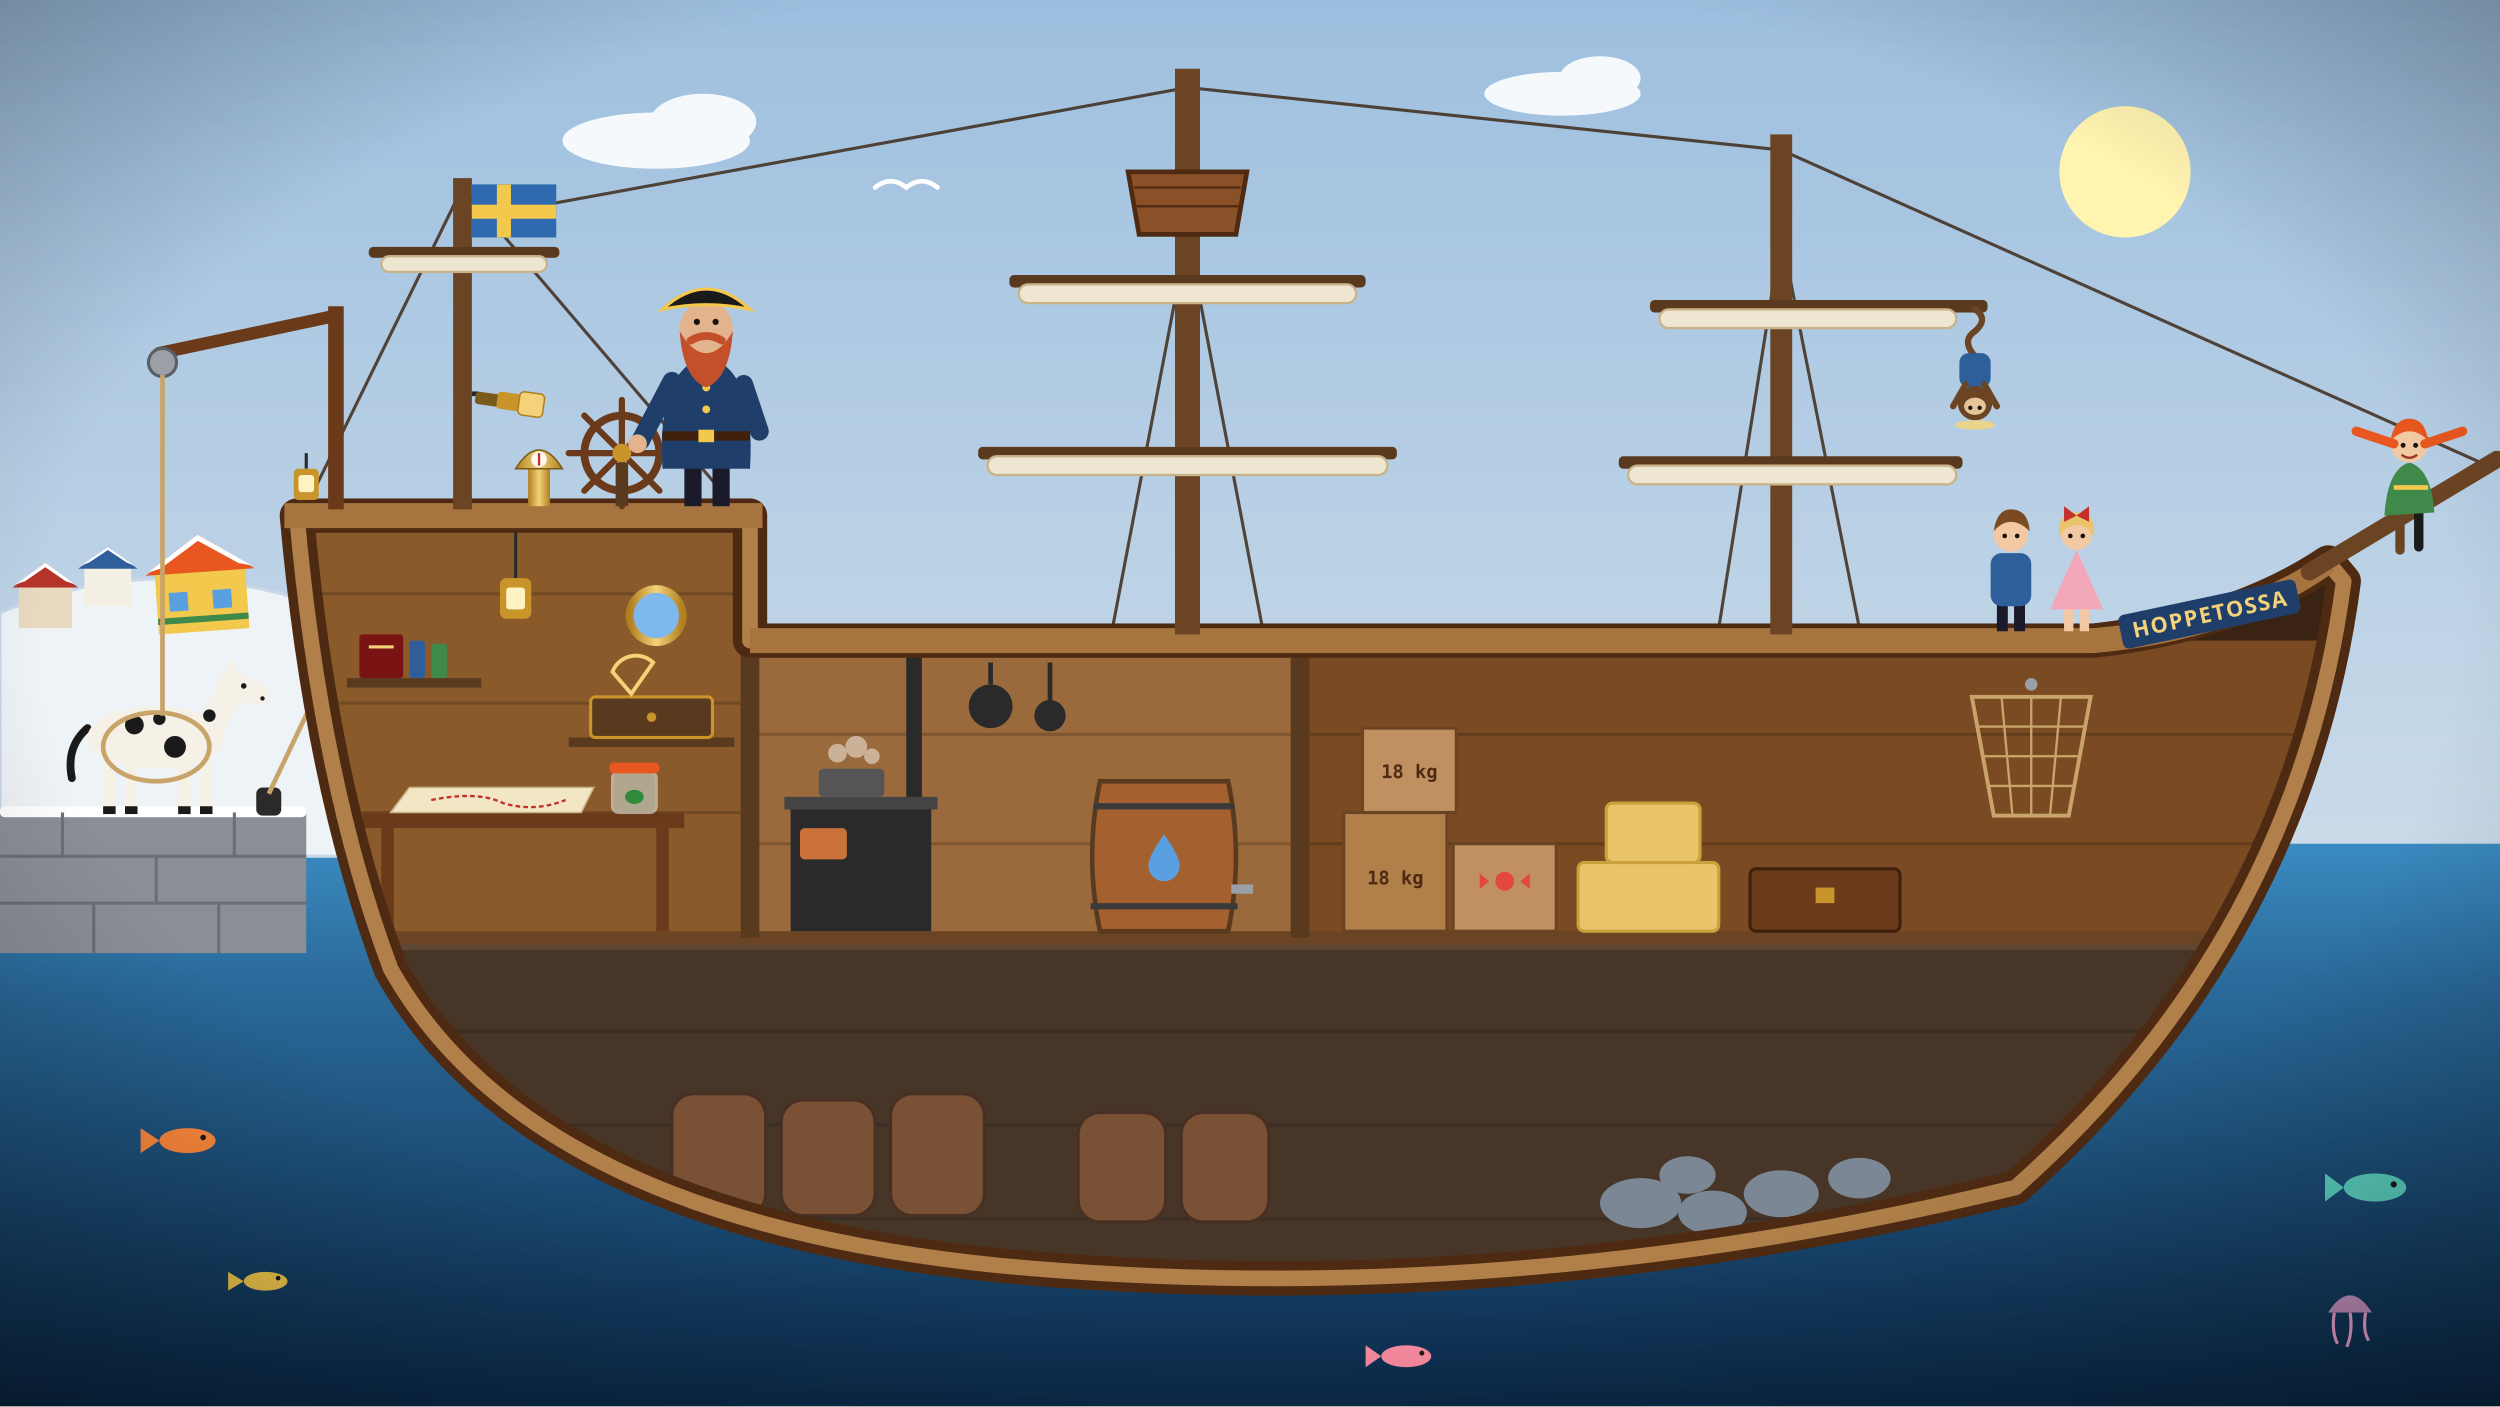
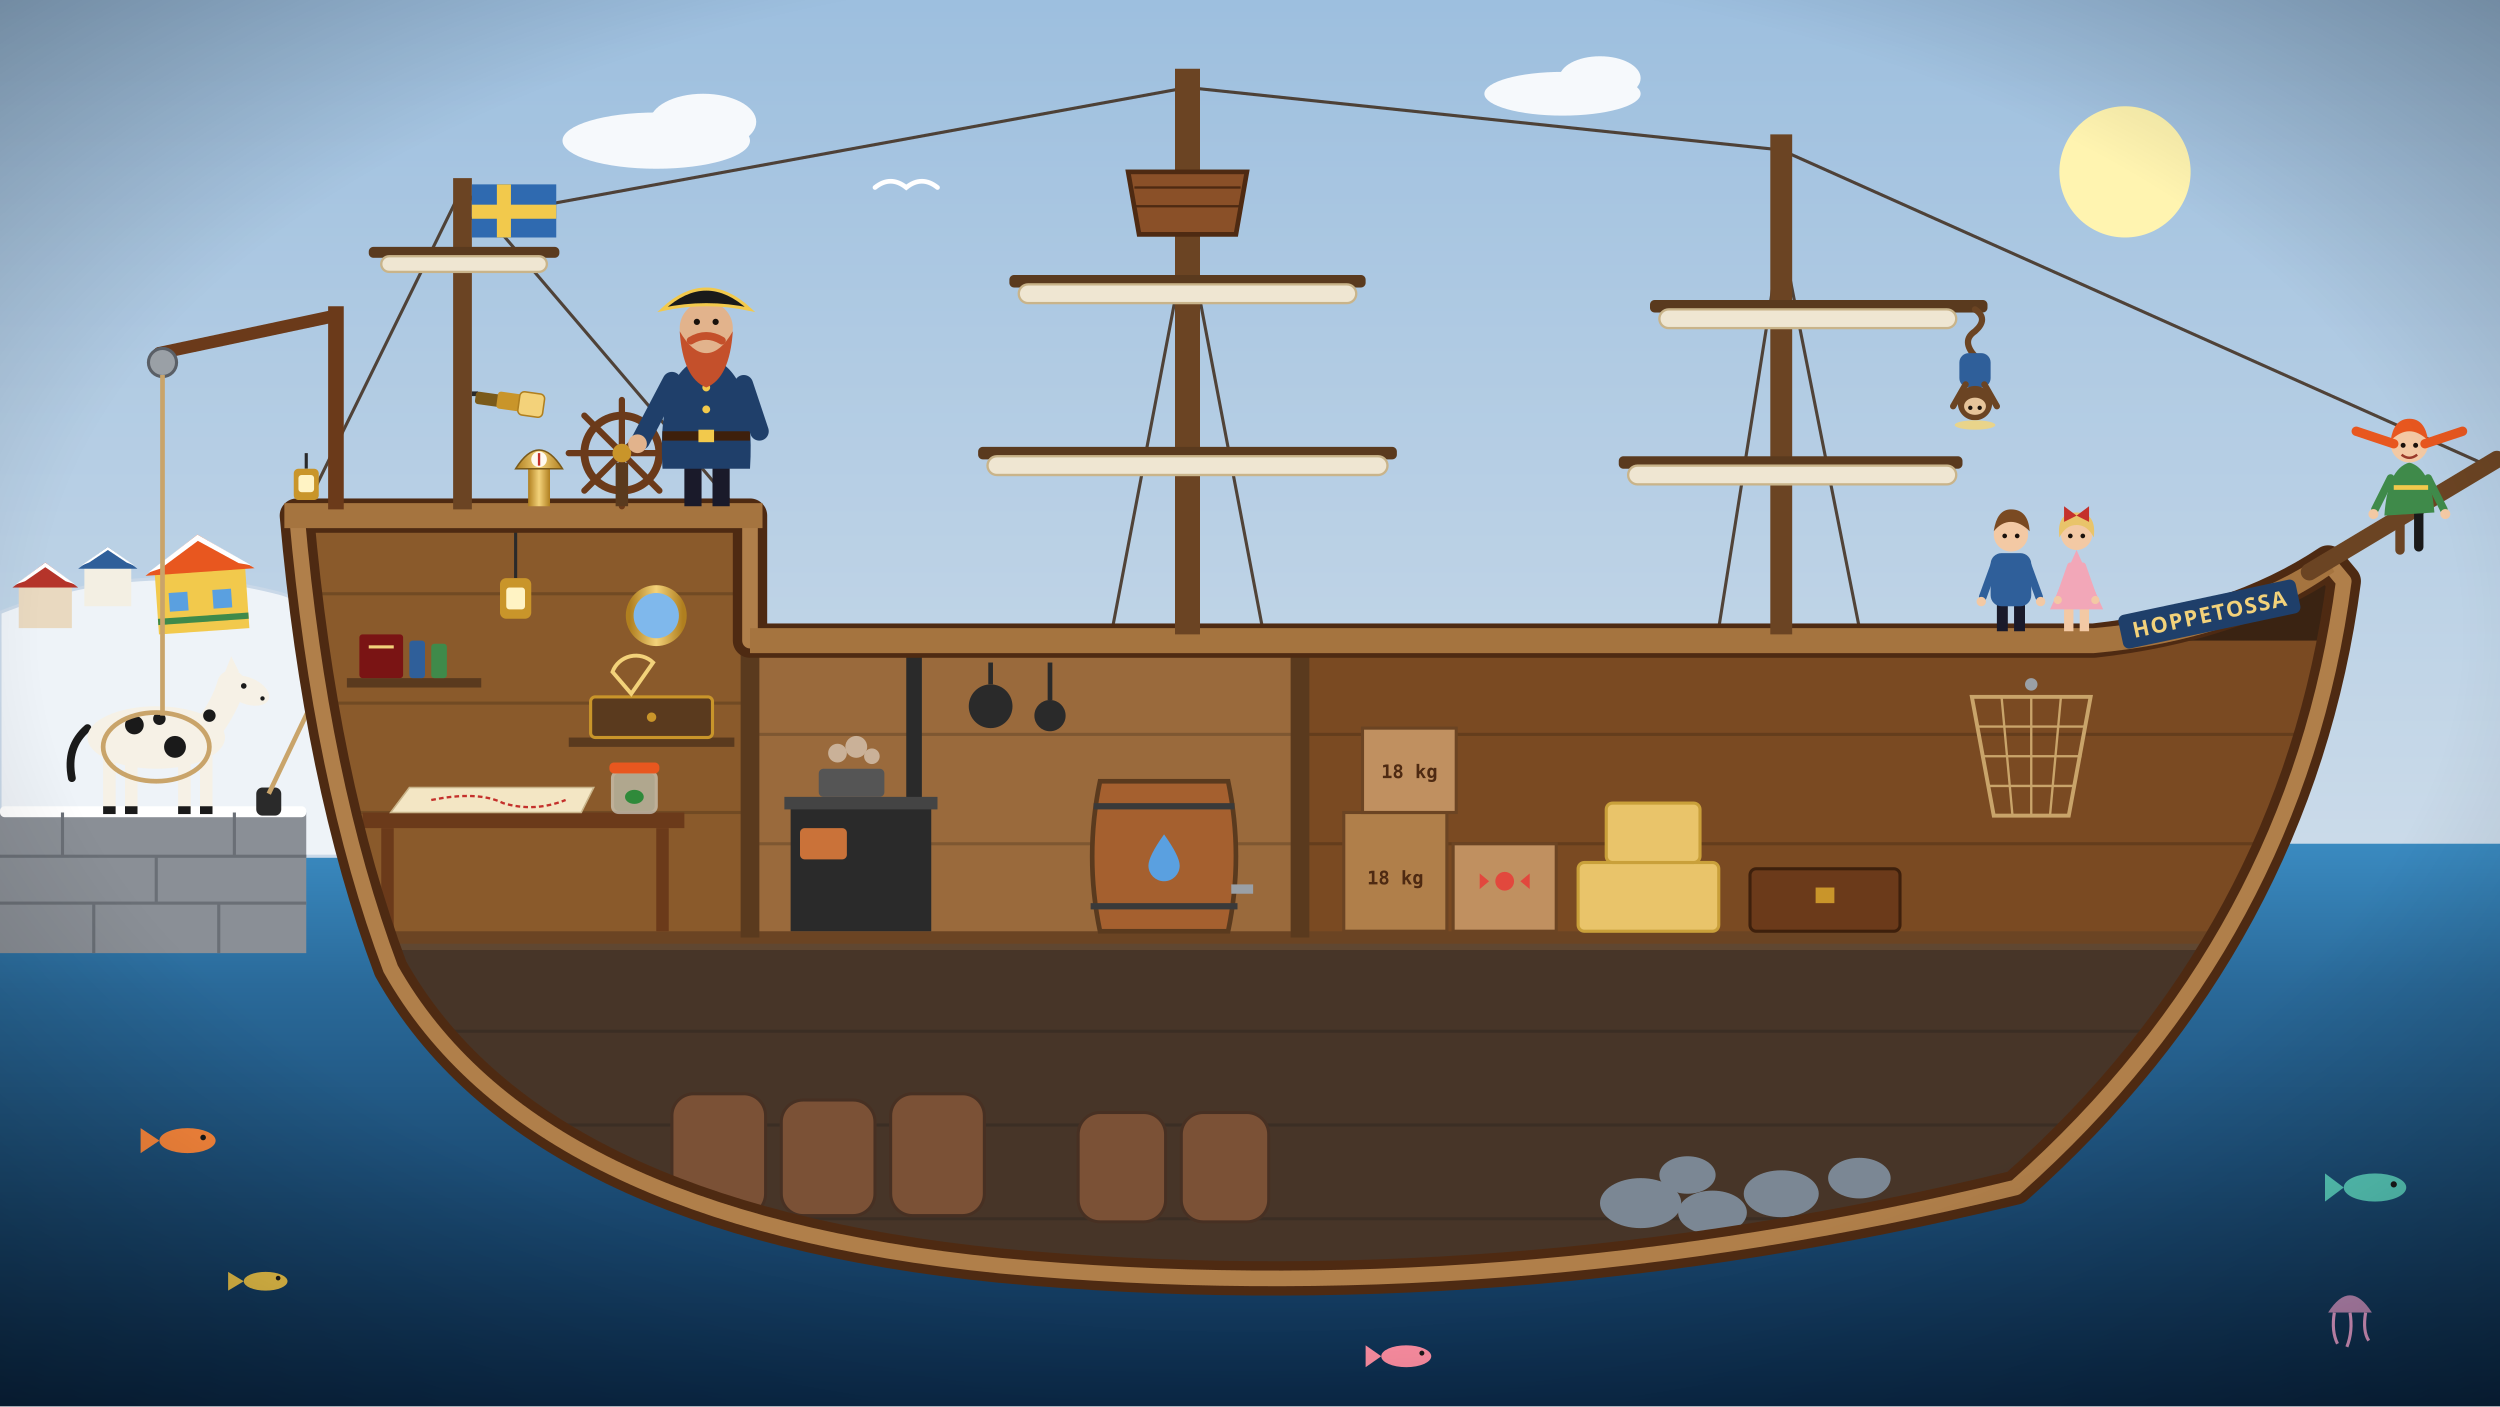
<svg xmlns="http://www.w3.org/2000/svg" class="scene" id="sc-ship" viewBox="0 0 1600 900" preserveAspectRatio="xMidYMid slice" aria-label="On board the Hoppetossa">
  <defs>
    <linearGradient id="hpSkyDay" x1="0" y1="0" x2="0" y2="1">
      <stop offset="0" stop-color="#5aa0e0" />
      <stop offset="1" stop-color="#cfe7fb" />
    </linearGradient>
    <linearGradient id="hpSkyNight" x1="0" y1="0" x2="0" y2="1">
      <stop offset="0" stop-color="#050924" />
      <stop offset="1" stop-color="#1d2a5a" />
    </linearGradient>
    <linearGradient id="hpSkyDawn" x1="0" y1="0" x2="0" y2="1">
      <stop offset="0" stop-color="#3a3f7a" />
      <stop offset=".55" stop-color="#e88a7a" />
      <stop offset="1" stop-color="#ffd27a" />
    </linearGradient>
    <linearGradient id="hpSea" x1="0" y1="0" x2="0" y2="1">
      <stop offset="0" stop-color="#3a8ac0" />
      <stop offset=".25" stop-color="#2a6a9a" />
      <stop offset="1" stop-color="#0b2a4a" />
    </linearGradient>
    <linearGradient id="hpBrass" x1="0" x2="1">
      <stop offset="0" stop-color="#b07f1f" />
      <stop offset=".5" stop-color="#f3d27a" />
      <stop offset="1" stop-color="#b07f1f" />
    </linearGradient>
    <radialGradient id="hpLanternG" cx=".5" cy=".5" r=".5">
      <stop offset="0" stop-color="#ffd27a" stop-opacity=".8" />
      <stop offset="1" stop-color="#ffd27a" stop-opacity="0" />
    </radialGradient>
    <radialGradient id="hpVign" cx=".5" cy=".45" r=".8">
      <stop offset=".6" stop-color="#000" stop-opacity="0" />
      <stop offset="1" stop-color="#000" stop-opacity=".45" />
    </radialGradient>
    <clipPath id="hpHullClip">
      <path d="M190 330 L480 330 L480 410 L1340 410 Q1430 400 1490 360 L1500 372 Q1470 600 1290 760 Q960 840 640 810 Q340 780 250 620 Q205 500 190 330 Z" />
    </clipPath>
    <g id="hpHorseShape">
      <path d="M18 34 Q4 46 8 66" stroke="#1a1a1a" stroke-width="5" fill="none" stroke-linecap="round" />
      <g class="hp-leg a">
        <rect x="28" y="50" width="8" height="38" rx="3" fill="#f6f1e6" />
        <rect x="28" y="84" width="8" height="5" fill="#1a1a1a" />
      </g>
      <g class="hp-leg b">
        <rect x="42" y="50" width="8" height="38" rx="3" fill="#f6f1e6" />
        <rect x="42" y="84" width="8" height="5" fill="#1a1a1a" />
      </g>
      <g class="hp-leg b">
        <rect x="76" y="50" width="8" height="38" rx="3" fill="#f6f1e6" />
        <rect x="76" y="84" width="8" height="5" fill="#1a1a1a" />
      </g>
      <g class="hp-leg a">
        <rect x="90" y="50" width="8" height="38" rx="3" fill="#f6f1e6" />
        <rect x="90" y="84" width="8" height="5" fill="#1a1a1a" />
      </g>
      <ellipse cx="62" cy="40" rx="44" ry="20" fill="#f6f1e6" />
      <path d="M94 36 Q106 20 110 6" stroke="#f6f1e6" stroke-width="18" fill="none" stroke-linecap="round" />
      <ellipse cx="120" cy="10" rx="15" ry="8.5" fill="#f6f1e6" transform="rotate(22 120 10)" />
      <path d="M106 -2 l4 -10 l5 10z" fill="#f6f1e6" />
      <g fill="#1a1a1a">
        <circle cx="48" cy="32" r="6" />
        <circle cx="74" cy="46" r="7" />
        <circle cx="64" cy="28" r="4" />
        <circle cx="96" cy="26" r="4" />
        <circle cx="118" cy="7" r="1.8" />
        <circle cx="130" cy="15" r="1.4" />
      </g>
    </g>
  </defs>
  <rect id="hp-day" data-in="vis-slow-in" data-out="vis-slow-out" width="1600" height="560" fill="url(#hpSkyDay)" />
  <rect id="hp-wintersky" width="1600" height="560" fill="#c9d3de" opacity=".6" />
  <rect id="hp-dusk" data-in="vis-slow-in" data-out="vis-slow-out" width="1600" height="560" fill="url(#hpSkyDawn)" style="display:none" />
  <rect id="hp-night" data-in="vis-slow-in" data-out="vis-slow-out" width="1600" height="560" fill="url(#hpSkyNight)" style="display:none" />
  <g id="hp-stars" data-in="vis-slow-in" data-out="vis-slow-out" style="display:none" />
  <g id="hp-moon" data-in="vis-slow-in" data-out="vis-slow-out" style="display:none">
    <circle cx="210" cy="96" r="30" fill="#fff6d6" />
    <circle cx="222" cy="88" r="26" fill="#0a1236" />
  </g>
  <circle id="hp-sun" data-in="vis-slow-in" data-out="vis-slow-out" cx="1360" cy="110" r="42" fill="#fff4b0" />
  <circle id="hp-dawnsun" data-in="vis-slow-in" data-out="vis-slow-out" cx="960" cy="150" r="44" fill="#ffd25a" opacity=".9" style="display:none" />
  <g id="hp-clouds" data-in="vis-slow-in" data-out="vis-slow-out" fill="#fff" opacity=".9">
    <g class="hp-cloud">
      <ellipse cx="420" cy="90" rx="60" ry="18" />
      <ellipse cx="450" cy="78" rx="34" ry="18" />
    </g>
    <g class="hp-cloud slow">
      <ellipse cx="1000" cy="60" rx="50" ry="14" />
      <ellipse cx="1024" cy="50" rx="26" ry="14" />
    </g>
  </g>
  <rect y="540" width="1600" height="360" fill="url(#hpSea)" />
  <g id="hp-waves" class="hp-waves" fill="none" stroke="#e9f4ff" stroke-width="2" opacity=".5" />
  <path id="hp-isletip" data-in="hp-tip-in" data-out="vis-slow-out" d="M1508 545 L1532 527 L1544 530 L1566 545 Z" fill="#26304a" style="display:none" />
  <g id="hp-isle" data-in="hp-isle-in" style="display:none">
    <path d="M1180 548 Q1260 480 1330 440 Q1420 400 1480 340 Q1520 312 1540 314 Q1570 320 1600 350 V548 Z" fill="#2f8a3a" />
    <path d="M1330 440 Q1420 400 1480 340 Q1500 360 1460 410 Q1400 450 1330 440 Z" fill="#3f9a4a" />
    <path d="M1440 548 Q1520 526 1600 524 V552 H1440 Z" fill="#f3e2a8" />
    <g fill="#c98a4b">
      <path d="M1516 530 l14 -14 l14 14z" />
      <path d="M1552 528 l12 -12 l12 12z" />
    </g>
    <g transform="translate(1336 444)">
      <g class="hp-palm">
        <path d="M0 0 q4 -30 12 -44" stroke="#6b4423" stroke-width="4" fill="none" />
        <path d="M12 -44 q-20 -4 -28 8 q14 -6 28 -4 q-8 -16 4 -24 q4 14 -4 20 q18 -8 30 2 q-16 -2 -30 -2z" fill="#4fae4a" />
      </g>
    </g>
    <g transform="translate(1420 408)">
      <g class="hp-palm b">
        <path d="M0 0 q4 -30 12 -44" stroke="#6b4423" stroke-width="4" fill="none" />
        <path d="M12 -44 q-20 -4 -28 8 q14 -6 28 -4 q-8 -16 4 -24 q4 14 -4 20 q18 -8 30 2 q-16 -2 -30 -2z" fill="#4fae4a" />
      </g>
    </g>
    <g transform="translate(1568 330)">
      <g class="hp-palm">
        <path d="M0 0 q4 -30 12 -44" stroke="#6b4423" stroke-width="4" fill="none" />
        <path d="M12 -44 q-20 -4 -28 8 q14 -6 28 -4 q-8 -16 4 -24 q4 14 -4 20 q18 -8 30 2 q-16 -2 -30 -2z" fill="#4fae4a" />
      </g>
    </g>
    <g transform="translate(1500 530)">
      <g class="hp-palm b">
        <path d="M0 0 q4 -30 12 -44" stroke="#6b4423" stroke-width="4" fill="none" />
        <path d="M12 -44 q-20 -4 -28 8 q14 -6 28 -4 q-8 -16 4 -24 q4 14 -4 20 q18 -8 30 2 q-16 -2 -30 -2z" fill="#4fae4a" />
      </g>
    </g>
    <g transform="translate(1584 526)">
      <g class="hp-palm">
        <path d="M0 0 q4 -30 12 -44" stroke="#6b4423" stroke-width="4" fill="none" />
        <path d="M12 -44 q-20 -4 -28 8 q14 -6 28 -4 q-8 -16 4 -24 q4 14 -4 20 q18 -8 30 2 q-16 -2 -30 -2z" fill="#4fae4a" />
      </g>
    </g>
  </g>
  <g id="hp-seafar">
    <g>
      <path d="M30 548 Q90 522 150 548 Z" fill="#f3e2a8" />
      <g transform="translate(86 536)">
        <g class="hp-palm">
          <path d="M0 0 q4 -30 12 -44" stroke="#6b4423" stroke-width="4" fill="none" />
          <path d="M12 -44 q-20 -4 -28 8 q14 -6 28 -4 q-8 -16 4 -24 q4 14 -4 20 q18 -8 30 2 q-16 -2 -30 -2z" fill="#4fae4a" />
        </g>
      </g>
    </g>
    <g class="hp-spout" opacity="0">
      <path d="M640 548 q-6 -18 0 -30 q6 12 0 30 M640 530 q-12 -6 -16 -14 M640 530 q12 -6 16 -14" stroke="#e9f4ff" stroke-width="3" fill="none" stroke-linecap="round" />
      <path d="M610 552 q30 -14 60 0z" fill="#26405a" />
    </g>
    <g class="hp-dolphin" transform="translate(-300 600)">
      <path d="M0 0 q30 -22 60 0 q-14 -4 -22 2 l6 10 l-12 -8 q-18 2 -32 -4z" fill="#5a7a9a" />
      <path d="M30 -12 l6 -10 l4 12z" fill="#5a7a9a" />
    </g>
    <g class="hp-dolphin b" transform="translate(-300 600)">
      <path d="M0 0 q30 -22 60 0 q-14 -4 -22 2 l6 10 l-12 -8 q-18 2 -32 -4z" fill="#6a8aaa" />
      <path d="M30 -12 l6 -10 l4 12z" fill="#6a8aaa" />
    </g>
  </g>
  <g id="hp-harbour">
    <path d="M0 548 L0 392 Q90 356 180 380 Q230 394 260 548 Z" fill="#eef3f8" stroke="#c9d8e8" stroke-width="2" />
    <g>
      <rect x="12" y="374" width="34" height="28" fill="#e9d9c0" />
      <path d="M8 376 l21 -16 l21 16z" fill="#b5342a" />
      <path d="M10 374 l19 -14 l19 14 l-6 -2 l-13 -9 l-13 9z" fill="#fff" />
      <rect x="54" y="362" width="30" height="26" fill="#f3efe3" />
      <path d="M50 364 l19 -14 l19 14z" fill="#2f5f9a" />
      <path d="M52 362 l17 -12 l17 12 l-5 -2 l-12 -8 l-12 8z" fill="#fff" />
    </g>
    <g transform="rotate(-4 130 380)">
      <rect x="100" y="364" width="58" height="40" fill="#f2c94c" />
      <path d="M94 366 l35 -24 l35 24z" fill="#e8571f" />
      <path d="M96 364 l33 -22 l33 22 l-8 -2 l-25 -16 l-25 16z" fill="#fff" />
      <rect x="108" y="378" width="12" height="12" fill="#5aa0e0" />
      <rect x="136" y="378" width="12" height="12" fill="#5aa0e0" />
      <path d="M100 396 h58" stroke="#3f8a4a" stroke-width="4" />
    </g>
    <rect x="0" y="520" width="196" height="90" fill="#8a8f96" />
    <rect x="0" y="516" width="196" height="7" rx="3" fill="#fff" />
    <g stroke="#6a6f76" stroke-width="2">
      <path d="M0 548 H196 M0 578 H196 M40 520 V548 M100 548 V578 M150 520 V548 M60 578 V610 M140 578 V610" />
    </g>
    <rect x="164" y="504" width="16" height="18" rx="4" fill="#2a2a2a" />
    <path d="M172 508 Q190 470 214 420" stroke="#c9a46a" stroke-width="3" fill="none" />
    <g id="hp-qhorse" class="hp-nod" transform="translate(38 432)">
      <use href="#hpHorseShape" />
    </g>
    <g id="hp-gulls" fill="none" stroke="#fff" stroke-width="3" stroke-linecap="round">
      <path class="hp-gull" d="M300 170 q12 -10 24 0 q12 -10 24 0" />
      <path class="hp-gull b" d="M560 120 q10 -8 20 0 q10 -8 20 0" />
    </g>
  </g>
  <g id="hp-ship">
    <g stroke="#3e2a1a" stroke-width="2" fill="none" opacity=".85">
      <path d="M296 120 L196 324 M296 120 L470 324 M760 56 L300 140 M760 56 L1140 96 M1140 96 L1592 298 M760 150 L712 402 M760 150 L808 402 M1140 150 L1100 402 M1140 150 L1190 402" />
    </g>
    <g id="hp-ratlines" stroke="#3e2a1a" stroke-width="1.6" />
    <g clip-path="url(#hpHullClip)">
      <rect x="180" y="320" width="1340" height="560" fill="#3a2312" />
      <rect x="190" y="330" width="290" height="270" fill="#8a5a2b" />
      <rect x="480" y="410" width="352" height="190" fill="#9a6a3c" />
      <rect x="832" y="410" width="680" height="190" fill="#7a4a22" />
      <rect x="190" y="600" width="1330" height="280" fill="#4e3018" />
      <g stroke="rgba(0,0,0,.18)" stroke-width="2">
        <path d="M190 380 H480 M190 450 H480 M190 520 H480 M480 470 H1512 M480 540 H1512 M190 660 H1520 M190 720 H1520 M190 780 H1520" />
      </g>
      <rect x="190" y="596" width="1330" height="12" fill="#6b4423" />
      <rect x="474" y="330" width="12" height="270" fill="#5a3a1e" />
      <rect x="826" y="410" width="12" height="190" fill="#5a3a1e" />
      <circle cx="420" cy="394" r="17" fill="#7fb8ec" stroke="url(#hpBrass)" stroke-width="5" />
      <g id="hp-lamp" class="hp-swing">
        <path d="M330 338 V370" stroke="#2a2a2a" stroke-width="2" />
        <rect x="320" y="370" width="20" height="26" rx="4" fill="#c9952a" />
        <rect x="324" y="376" width="12" height="14" rx="2" fill="#fff3c4" />
      </g>
      <rect x="222" y="434" width="86" height="6" fill="#5a3a1e" />
      <g id="hp-log">
        <rect x="230" y="406" width="28" height="28" rx="2" fill="#7a1414" />
        <rect x="262" y="410" width="10" height="24" rx="2" fill="#2f5f9a" />
        <rect x="276" y="412" width="10" height="22" rx="2" fill="#3f8a4a" />
        <path d="M236 414 h16" stroke="#f3d27a" stroke-width="2" />
      </g>
      <rect x="364" y="472" width="106" height="6" fill="#5a3a1e" />
      <g id="hp-case">
        <rect x="378" y="446" width="78" height="26" rx="3" fill="#5a3a1e" stroke="#c9952a" stroke-width="2" />
        <circle cx="417" cy="459" r="3" fill="#c9952a" />
      </g>
      <g id="hp-sext">
        <path d="M404 444 L392 430 A16 16 0 0 1 418 424 Z" fill="none" stroke="#f3d27a" stroke-width="2.5" />
      </g>
      <rect x="232" y="520" width="206" height="10" fill="#6b3a1a" />
      <g fill="#6b3a1a">
        <rect x="244" y="530" width="8" height="66" />
        <rect x="420" y="530" width="8" height="66" />
      </g>
      <path d="M250 520 L262 504 L380 504 L372 520 Z" fill="#f3e6c4" stroke="#c9b48a" />
      <path d="M276 512 q30 -6 46 2 q20 6 40 -2" stroke="#c4302b" stroke-width="1.5" fill="none" stroke-dasharray="3 2" />
      <g id="hp-spunk">
        <rect x="392" y="494" width="28" height="26" rx="4" fill="#cfe6e0" opacity=".55" stroke="#e9f4f0" stroke-width="2" />
        <rect x="390" y="488" width="32" height="7" rx="3" fill="#e8571f" />
        <ellipse class="crawl" cx="406" cy="510" rx="6" ry="4.5" fill="#2f8a3a" />
      </g>
      <rect x="580" y="418" width="10" height="96" fill="#2a2a2a" />
      <rect x="506" y="514" width="90" height="82" fill="#2a2a2a" />
      <rect x="502" y="510" width="98" height="8" fill="#444" />
      <rect x="512" y="530" width="30" height="20" rx="3" fill="#ff8a3d" opacity=".75" />
      <rect x="524" y="492" width="42" height="18" rx="3" fill="#555" />
      <g fill="#e9e1d6" opacity=".6">
        <circle class="steam" cx="536" cy="482" r="6" />
        <circle class="steam b" cx="548" cy="478" r="7" />
        <circle class="steam c" cx="558" cy="484" r="5" />
      </g>
      <g fill="#2a2a2a">
        <circle cx="634" cy="452" r="14" />
        <path d="M634 438 V424" stroke="#2a2a2a" stroke-width="3" />
        <circle cx="672" cy="458" r="10" />
        <path d="M672 448 V424" stroke="#2a2a2a" stroke-width="3" />
      </g>
      <g id="hp-barrel">
        <path d="M704 500 Q694 548 704 596 L786 596 Q796 548 786 500 Z" fill="#a5602f" stroke="#5a3a1e" stroke-width="3" />
        <g stroke="#3a3a3a" stroke-width="4" fill="none">
          <path d="M700 516 H790 M698 580 H792" />
        </g>
        <path d="M745 534 q-10 14 -10 20 a10 10 0 0 0 20 0 q0 -6 -10 -20z" fill="#5aa0e0" />
        <rect x="788" y="566" width="14" height="6" fill="#9aa0a6" />
      </g>
      <g>
        <rect x="860" y="520" width="66" height="76" fill="#b07f4a" stroke="#6b4423" stroke-width="2" />
        <rect x="930" y="540" width="66" height="56" fill="#c09060" stroke="#6b4423" stroke-width="2" />
        <rect x="872" y="466" width="60" height="54" fill="#c09060" stroke="#6b4423" stroke-width="2" />
        <g font-family="IBM Plex Mono, monospace" font-size="12" font-weight="600" fill="#4e2a12" translate="no">
          <text x="893" y="566" text-anchor="middle">18 kg</text>
          <text x="902" y="498" text-anchor="middle">18 kg</text>
        </g>
        <g fill="#e2483d">
          <circle cx="963" cy="564" r="6" />
          <path d="M953 564 l-6 -5 v10z M973 564 l6 -5 v10z" />
        </g>
      </g>
      <g fill="#e9c46a" stroke="#c9a03a" stroke-width="2">
        <rect x="1010" y="552" width="90" height="44" rx="4" />
        <rect x="1028" y="514" width="60" height="38" rx="4" />
      </g>
      <rect x="1120" y="556" width="96" height="40" rx="4" fill="#6b3a1a" stroke="#3e200c" stroke-width="2" />
      <rect x="1162" y="568" width="12" height="10" fill="#c9952a" />
      <g id="hp-net">
        <circle cx="1300" cy="438" r="4" fill="#9aa0a6" />
        <path d="M1262 446 L1338 446 L1324 522 L1276 522 Z" fill="none" stroke="#c9a46a" stroke-width="2.5" />
        <path d="M1281 446 L1288 522 M1300 446 V522 M1319 446 L1312 522 M1265 465 H1335 M1268 484 H1332 M1272 503 H1328" stroke="#c9a46a" stroke-width="1.5" fill="none" />
      </g>
      <g fill="#8a5028" stroke="#4e2a12" stroke-width="2">
        <rect x="430" y="700" width="60" height="78" rx="14" />
        <rect x="500" y="704" width="60" height="74" rx="14" />
        <rect x="570" y="700" width="60" height="78" rx="14" />
        <rect x="690" y="712" width="56" height="70" rx="14" />
        <rect x="756" y="712" width="56" height="70" rx="14" />
      </g>
      <g fill="#8a8f96">
        <ellipse cx="1050" cy="770" rx="26" ry="16" />
        <ellipse cx="1096" cy="776" rx="22" ry="14" />
        <ellipse cx="1140" cy="764" rx="24" ry="15" />
        <ellipse cx="1080" cy="752" rx="18" ry="12" />
        <ellipse cx="1190" cy="754" rx="20" ry="13" />
      </g>
      <rect x="180" y="604" width="1340" height="300" fill="#1f5a8a" opacity=".14" />
    </g>
    <path d="M190 330 L480 330 L480 410 L1340 410 Q1430 400 1490 360 L1500 372 Q1470 600 1290 760 Q960 840 640 810 Q340 780 250 620 Q205 500 190 330 Z" fill="none" stroke="#4e2a12" stroke-width="22" stroke-linejoin="round" />
    <path d="M190 330 L480 330 L480 410 L1340 410 Q1430 400 1490 360 L1500 372 Q1470 600 1290 760 Q960 840 640 810 Q340 780 250 620 Q205 500 190 330 Z" fill="none" stroke="#b07f4a" stroke-width="10" stroke-linejoin="round" />
    <rect x="182" y="322" width="306" height="16" fill="#a5743f" />
    <path d="M480 402 H1340 Q1430 394 1488 354 L1494 366 Q1432 410 1340 418 H480 Z" fill="#a5743f" />
    <g id="hp-rails" stroke="#6b3a1a" stroke-width="4" fill="none" />
    <rect x="1356" y="382" width="116" height="22" rx="4" fill="#1f3f6a" transform="rotate(-12 1414 393)" />
    <text x="1414" y="398" text-anchor="middle" font-family="Fredoka, sans-serif" font-size="14" font-weight="700" fill="#f3d27a" letter-spacing="1" transform="rotate(-12 1414 393)" translate="no">HOPPETOSSA</text>
    <rect x="290" y="114" width="12" height="212" fill="#6b4423" />
    <rect x="752" y="44" width="16" height="362" fill="#6b4423" />
    <rect x="1133" y="86" width="14" height="320" fill="#6b4423" />
    <path d="M1478 366 L1598 294" stroke="#6b4423" stroke-width="11" stroke-linecap="round" />
    <g fill="#5a3a1e">
      <rect x="236" y="158" width="122" height="7" rx="3" />
      <rect x="646" y="176" width="228" height="8" rx="3" />
      <rect x="626" y="286" width="268" height="8" rx="3" />
      <rect x="1056" y="192" width="216" height="8" rx="3" />
      <rect x="1036" y="292" width="220" height="8" rx="3" />
    </g>
    <path d="M722 110 h76 l-7 40 h-62 z" fill="#8a5028" stroke="#4e2a12" stroke-width="3" />
    <path d="M726 120 h68 M727 132 h66" stroke="#4e2a12" stroke-width="1.5" />
    <g id="hp-flag" class="hp-flag">
      <rect x="302" y="118" width="54" height="34" fill="#2f6ab0" />
      <rect x="318" y="118" width="9" height="34" fill="#f2c94c" />
      <rect x="302" y="131" width="54" height="9" fill="#f2c94c" />
    </g>
    <g id="hp-furl" fill="#efe6d2" stroke="#c9b48a" stroke-width="1.5">
      <rect x="244" y="164" width="106" height="10" rx="5" />
      <rect x="652" y="182" width="216" height="12" rx="6" />
      <rect x="632" y="292" width="256" height="12" rx="6" />
      <rect x="1062" y="198" width="190" height="12" rx="6" />
      <rect x="1042" y="298" width="210" height="12" rx="6" />
    </g>
    <g id="hp-sails" fill="#fffaf0" stroke="#d9cdb0" stroke-width="2" style="display:none">
      <path class="hp-sail" d="M246 166 L352 166 Q362 200 356 236 L240 236 Q234 200 246 166 Z" />
      <path class="hp-sail" d="M652 186 L868 186 Q884 232 876 282 L644 282 Q636 232 652 186 Z" />
      <path class="hp-sail b" d="M632 296 L888 296 Q904 340 896 384 L624 384 Q616 340 632 296 Z" />
      <path class="hp-sail" d="M1062 202 L1248 202 Q1262 244 1256 288 L1056 288 Q1048 244 1062 202 Z" />
      <path class="hp-sail b" d="M1042 302 L1248 302 Q1262 340 1256 378 L1036 378 Q1028 340 1042 302 Z" />
      <text id="hp-zero" x="760" y="362" text-anchor="middle" font-family="Caveat, cursive" font-size="52" font-weight="700" fill="#c4302b" stroke="none" translate="no" style="display:none">0°</text>
    </g>
    <rect x="210" y="196" width="10" height="130" fill="#6b3a1a" />
    <g id="hp-boom">
      <path d="M215 202 L102 226" stroke="#6b3a1a" stroke-width="8" stroke-linecap="round" />
      <circle cx="104" cy="232" r="9" fill="#9aa0a6" stroke="#5a5f66" stroke-width="2" />
    </g>
    <g id="hp-ropelong" stroke="#c9a46a" stroke-width="3" fill="none">
      <path d="M104 240 V458" />
      <ellipse cx="100" cy="478" rx="34" ry="22" />
    </g>
    <g id="hp-ropeshort" stroke="#c9a46a" stroke-width="3" fill="none" style="display:none">
      <path d="M104 240 V286" />
      <path d="M104 286 q-8 10 0 16 q6 4 8 -4" stroke="#9aa0a6" />
    </g>
    <g id="hp-lift" style="display:none">
      <rect id="hp-liftrope" x="102.5" y="240" width="3" height="186" fill="#c9a46a" />
      <g id="hp-lifthorse">
        <g transform="translate(38 432)">
          <use href="#hpHorseShape" />
        </g>
        <path id="hp-sling" d="M104 426 L64 466 M104 426 L138 466 M62 466 q40 34 78 0" stroke="#c9a46a" stroke-width="3" fill="none" />
      </g>
    </g>
    <g id="hp-glass">
      <path d="M302 252 h4" stroke="#2a2a2a" stroke-width="3" />
      <g transform="rotate(8 330 258)">
        <rect x="304" y="254" width="16" height="8" rx="2" fill="#7a5a1a" />
        <rect x="318" y="252" width="16" height="11" rx="2" fill="#c9952a" />
        <rect x="332" y="250" width="16" height="15" rx="3" fill="#f3d27a" stroke="#b07f1f" />
      </g>
    </g>
    <g>
      <rect x="338" y="298" width="14" height="26" fill="url(#hpBrass)" />
      <path d="M330 300 q15 -24 30 0 z" fill="url(#hpBrass)" stroke="#7a5a1a" />
      <circle cx="345" cy="294" r="5" fill="#fffaf0" />
      <path d="M345 290 v8" stroke="#c4302b" stroke-width="1.5" />
    </g>
    <g id="hp-wheel" class="hp-wheel">
      <circle cx="398" cy="290" r="24" fill="none" stroke="#6b3a1a" stroke-width="5" />
      <g stroke="#6b3a1a" stroke-width="4" stroke-linecap="round">
        <path d="M398 256 V324 M364 290 H432 M374 266 L422 314 M422 266 L374 314" />
      </g>
      <circle cx="398" cy="290" r="6" fill="#c9952a" />
    </g>
    <rect x="394" y="296" width="8" height="28" fill="#5a3a1e" />
    <g id="hp-captain">
      <g fill="#1a1a2a">
        <rect x="438" y="290" width="11" height="34" />
        <rect x="456" y="290" width="11" height="34" />
      </g>
      <path d="M424 300 Q420 236 452 228 Q484 236 480 300 Z" fill="#1f3f6a" />
      <rect x="424" y="276" width="56" height="6" fill="#3e200c" />
      <rect x="447" y="275" width="10" height="8" fill="#f2c94c" />
      <g fill="#f2c94c">
        <circle cx="452" cy="248" r="2.5" />
        <circle cx="452" cy="262" r="2.5" />
      </g>
      <path d="M430 244 L410 282" stroke="#1f3f6a" stroke-width="12" stroke-linecap="round" />
      <circle cx="408" cy="284" r="6" fill="#e2b38c" />
      <path d="M476 246 L486 276" stroke="#1f3f6a" stroke-width="12" stroke-linecap="round" />
      <circle cx="452" cy="210" r="17" fill="#e2b38c" />
      <path d="M435 212 Q437 242 452 248 Q467 242 469 212 Q461 226 452 226 Q443 226 435 212 Z" fill="#c4502b" />
      <path d="M442 218 q10 -6 20 0" stroke="#c4502b" stroke-width="5" fill="none" stroke-linecap="round" />
      <g fill="#1a120c">
        <circle cx="446" cy="206" r="2" />
        <circle cx="458" cy="206" r="2" />
      </g>
      <path d="M424 198 Q452 172 480 198 Q452 192 424 198 Z" fill="#1a1a1a" stroke="#f2c94c" stroke-width="2" />
    </g>
    <g id="hp-dhorse" class="hp-nod" transform="translate(488 316)" style="display:none">
      <use href="#hpHorseShape" />
    </g>
    <g id="hp-stills" style="display:none">
      <g>
        <path d="M900 404 q30 -18 60 0" fill="#cfe7fb" fill-opacity=".6" stroke="#9fc6e8" stroke-width="2" />
        <circle cx="930" cy="392" r="3" fill="#8a8f96" />
        <path d="M898 404 h64" stroke="#e9e1cc" stroke-width="4" />
      </g>
      <g>
        <path d="M980 404 q30 -18 60 0" fill="#cfe7fb" fill-opacity=".6" stroke="#9fc6e8" stroke-width="2" />
        <circle cx="1010" cy="392" r="3" fill="#8a8f96" />
        <path d="M978 404 h64" stroke="#e9e1cc" stroke-width="4" />
      </g>
    </g>
    <g id="hp-ta">
      <g fill="#1a1a2a">
        <rect x="1278" y="384" width="7" height="20" />
        <rect x="1289" y="384" width="7" height="20" />
      </g>
      <rect x="1274" y="354" width="26" height="34" rx="7" fill="#2f5f9a" />
+       <path d="M1277 360 L1269 382 M1297 360 L1305 382" stroke="#2f5f9a" stroke-width="5" stroke-linecap="round" />
+       <circle cx="1268" cy="385" r="3" fill="#f3c9a4" />
+       <circle cx="1306" cy="385" r="3" fill="#f3c9a4" />
      <circle cx="1287" cy="342" r="11" fill="#f3c9a4" />
      <path d="M1276 340 q2 -14 11 -14 q11 0 12 14 q-6 -6 -12 -6 q-6 0 -11 6z" fill="#7a4a22" />
      <g fill="#f3c9a4">
        <rect x="1321" y="386" width="6" height="18" />
        <rect x="1331" y="386" width="6" height="18" />
      </g>
      <path d="M1312 390 L1329 352 L1346 390 Z" fill="#f2a7b8" />
+       <path d="M1325 362 L1318 382 M1333 362 L1340 382" stroke="#f2a7b8" stroke-width="4" stroke-linecap="round" />
+       <circle cx="1317" cy="384" r="2.6" fill="#f3c9a4" />
+       <circle cx="1341" cy="384" r="2.6" fill="#f3c9a4" />
      <circle cx="1329" cy="342" r="10" fill="#f3c9a4" />
      <path d="M1318 344 q-2 -16 11 -16 q13 0 11 16 q-4 -8 -11 -8 q-7 0 -11 8z" fill="#e9c46a" />
      <path d="M1329 330 l-8 -6 v10z M1329 330 l8 -6 v10z" fill="#c4302b" />
      <g fill="#1a120c">
        <circle cx="1283" cy="343" r="1.5" />
        <circle cx="1291" cy="343" r="1.5" />
        <circle cx="1325" cy="343" r="1.5" />
        <circle cx="1333" cy="343" r="1.5" />
      </g>
    </g>
    <g id="hp-pippi">
      <path class="dangle" d="M1536 326 v26" stroke="#6b4423" stroke-width="6" stroke-linecap="round" />
      <path class="dangle b" d="M1548 324 v26" stroke="#1a1a1a" stroke-width="6" stroke-linecap="round" />
      <path d="M1526 330 Q1528 300 1542 296 Q1556 300 1558 328 Z" fill="#3f8a4a" />
+       <path d="M1530 306 L1520 326 M1554 306 L1564 326" stroke="#3f8a4a" stroke-width="5" stroke-linecap="round" />
+       <circle cx="1519" cy="329" r="3.2" fill="#f3c9a4" />
+       <circle cx="1565" cy="329" r="3.2" fill="#f3c9a4" />
      <path d="M1532 312 h22" stroke="#f2c94c" stroke-width="3" />
      <circle cx="1542" cy="284" r="12" fill="#f3c9a4" />
      <path d="M1530 282 q2 -14 12 -14 q10 0 12 14 q-6 -6 -12 -6 q-6 0 -12 6z" fill="#e8571f" />
      <g class="plait">
        <path d="M1532 284 L1508 276" stroke="#e8571f" stroke-width="6" stroke-linecap="round" />
      </g>
      <g class="plait b">
        <path d="M1552 284 L1576 276" stroke="#e8571f" stroke-width="6" stroke-linecap="round" />
      </g>
      <g fill="#1a120c">
        <circle cx="1538" cy="285" r="1.6" />
        <circle cx="1546" cy="285" r="1.6" />
      </g>
      <path d="M1537 291 q5 4 10 0" stroke="#9a3a2a" stroke-width="1.6" fill="none" />
    </g>
    <g id="hp-nilsson" class="hp-swing">
      <path d="M1264 198 q9 6 0 14 q-9 6 0 16" stroke="#6b4423" stroke-width="4" fill="none" stroke-linecap="round" />
      <rect x="1254" y="226" width="20" height="22" rx="6" fill="#2f5f9a" />
      <path d="M1258 246 l-8 14 M1270 246 l8 14" stroke="#6b4423" stroke-width="4" stroke-linecap="round" />
      <circle cx="1264" cy="258" r="11" fill="#6b4423" />
      <ellipse cx="1264" cy="260" rx="7" ry="5.5" fill="#e6c49a" />
      <g fill="#1a120c">
        <circle cx="1261" cy="261" r="1.4" />
        <circle cx="1267" cy="261" r="1.4" />
      </g>
      <ellipse cx="1264" cy="272" rx="13" ry="3" fill="#e9d48a" />
    </g>
    <g>
      <path d="M196 300 v-10" stroke="#2a2a2a" stroke-width="2" />
      <rect x="188" y="300" width="16" height="20" rx="3" fill="#c9952a" />
      <rect x="191" y="304" width="10" height="11" rx="2" fill="#fff3c4" />
    </g>
  </g>
  <g id="hp-wavefront" class="hp-waves front" fill="none" stroke="#e9f4ff" stroke-width="3" opacity=".55" />
  <g id="hp-splash" style="display:none" fill="none" stroke="#fff" stroke-width="2" opacity=".8">
    <ellipse class="hp-ripple" cx="1530" cy="640" rx="20" ry="5" />
    <ellipse class="hp-ripple b" cx="1560" cy="680" rx="16" ry="4" />
    <ellipse class="hp-ripple" cx="110" cy="700" rx="18" ry="4" />
  </g>
  <g id="hp-fish">
    <g class="hp-jelly">
      <path d="M1490 840 q14 -22 28 0z" fill="#f2a7d8" opacity=".8" />
      <path d="M1494 840 q-2 12 2 20 M1504 840 q2 12 -2 22 M1514 840 q-2 12 2 18" stroke="#f2a7d8" stroke-width="2" fill="none" />
    </g>
    <g class="hp-fish">
      <ellipse cx="120" cy="730" rx="18" ry="8" fill="#ff8a3d" />
      <path d="M102 730 l-12 -8 v16z" fill="#ff8a3d" />
      <circle cx="130" cy="728" r="1.8" fill="#1a1a1a" />
    </g>
    <g class="hp-fish b">
      <ellipse cx="170" cy="820" rx="14" ry="6" fill="#f2c94c" />
      <path d="M156 820 l-10 -6 v12z" fill="#f2c94c" />
      <circle cx="178" cy="818" r="1.5" fill="#1a1a1a" />
    </g>
    <g class="hp-fish c">
      <ellipse cx="1520" cy="760" rx="20" ry="9" fill="#5ad0c0" />
      <path d="M1500 760 l-12 -9 v18z" fill="#5ad0c0" />
      <circle cx="1532" cy="758" r="2" fill="#1a1a1a" />
    </g>
    <g class="hp-fish b">
      <ellipse cx="900" cy="868" rx="16" ry="7" fill="#ff8fa3" />
      <path d="M884 868 l-10 -7 v14z" fill="#ff8fa3" />
      <circle cx="910" cy="866" r="1.6" fill="#1a1a1a" />
    </g>
  </g>
  <g id="hp-spray" fill="#fff" opacity=".85" style="display:none">
    <circle class="hp-drop" cx="1500" cy="590" r="5" />
    <circle class="hp-drop b" cx="1516" cy="596" r="4" />
    <circle class="hp-drop c" cx="1486" cy="598" r="4" />
  </g>
  <rect id="hp-dark" data-in="vis-slow-in" data-out="vis-slow-out" width="1600" height="900" fill="#05081a" opacity=".4" pointer-events="none" style="display:none" />
  <g id="hp-glow" data-in="vis-slow-in" data-out="vis-slow-out" pointer-events="none" style="display:none">
    <circle cx="196" cy="310" r="60" fill="url(#hpLanternG)" />
    <circle cx="330" cy="386" r="46" fill="url(#hpLanternG)" />
  </g>
  <rect width="1600" height="900" fill="url(#hpVign)" pointer-events="none" />
  <clipPath id="hpSnowClip">
    <rect width="1600" height="548" />
  </clipPath>
  <g id="hp-snow" fill="#fff" pointer-events="none" clip-path="url(#hpSnowClip)" />
  <g>
-     <rect class="hit" fill="transparent" data-hs="sky6" data-label="The sky" x="0" y="0" width="1600" height="330" />
-     <rect class="hit" fill="transparent" data-hs="sea6" data-label="The sea" x="0" y="610" width="236" height="290" />
-     <rect class="hit" fill="transparent" data-hs="sea6" data-label="The sea" x="1450" y="560" width="150" height="340" />
-     <rect class="hit" fill="transparent" data-hs="sea6" data-label="The sea" x="236" y="820" width="1214" height="80" />
-     <rect class="hit" fill="transparent" data-hs="quay6" data-label="The harbour town" x="0" y="350" width="190" height="80" id="hit-quay6" />
-     <rect class="hit" fill="transparent" data-hs="horse6" data-label="The horse" x="36" y="420" width="150" height="104" id="hit-horse6q" />
-     <rect class="hit" fill="transparent" data-hs="horse6" data-label="The horse" x="486" y="304" width="148" height="102" id="hit-horse6d" />
+     <rect class="hit" fill="transparent" data-hs="sky7" data-label="The sky" x="0" y="0" width="1600" height="330" />
+     <rect class="hit" fill="transparent" data-hs="sea7" data-label="The sea" x="0" y="610" width="236" height="290" />
+     <rect class="hit" fill="transparent" data-hs="sea7" data-label="The sea" x="1450" y="560" width="150" height="340" />
+     <rect class="hit" fill="transparent" data-hs="sea7" data-label="The sea" x="236" y="820" width="1214" height="80" />
+     <rect class="hit" fill="transparent" data-hs="quay7" data-label="The harbour town" x="0" y="350" width="190" height="80" id="hit-quay7" />
+     <rect class="hit" fill="transparent" data-hs="horse7" data-label="The horse" x="36" y="420" width="150" height="104" id="hit-horse7q" />
+     <rect class="hit" fill="transparent" data-hs="horse7" data-label="The horse" x="486" y="304" width="148" height="102" id="hit-horse7d" />
    <rect class="hit" fill="transparent" data-hs="hoist" data-label="Cargo hoist" x="92" y="192" width="134" height="80" />
-     <rect class="hit" fill="transparent" data-hs="mast6" data-label="Sails" x="620" y="176" width="286" height="210" />
-     <rect class="hit" fill="transparent" data-hs="mast6" data-label="Sails" x="1030" y="190" width="196" height="190" />
+     <rect class="hit" fill="transparent" data-hs="mast7" data-label="Sails" x="620" y="176" width="286" height="210" />
+     <rect class="hit" fill="transparent" data-hs="mast7" data-label="Sails" x="1030" y="190" width="196" height="190" />
    <rect class="hit" fill="transparent" data-hs="crow" data-label="Crow's nest" x="714" y="96" width="92" height="64" />
-     <rect class="hit" fill="transparent" data-hs="glass6" data-label="Spyglass" x="298" y="242" width="56" height="30" id="hit-glass6" />
+     <rect class="hit" fill="transparent" data-hs="glass7" data-label="Spyglass" x="298" y="242" width="56" height="30" id="hit-glass7" />
    <rect class="hit" fill="transparent" data-hs="wheel" data-label="Ship's wheel and compass" x="326" y="258" width="104" height="66" />
-     <rect class="hit" fill="transparent" data-hs="captain6" data-label="Captain Longstocking" x="432" y="174" width="56" height="150" />
-     <rect class="hit" fill="transparent" data-hs="nilsson6" data-label="Mr Nilsson" x="1238" y="196" width="52" height="84" />
-     <rect class="hit" fill="transparent" data-hs="ta6" data-label="Tommy and Annika" x="1268" y="324" width="84" height="82" />
-     <rect class="hit" fill="transparent" data-hs="pippi6" data-label="Pippi" x="1496" y="262" width="92" height="96" />
-     <rect class="hit" fill="transparent" data-hs="log6" data-label="The captain's logbook" x="226" y="400" width="64" height="38" />
-     <rect class="hit" fill="transparent" data-hs="case6" data-label="Instrument box" x="372" y="420" width="96" height="56" />
-     <rect class="hit" fill="transparent" data-hs="chart6" data-label="Chart table" x="232" y="496" width="150" height="36" />
-     <rect class="hit" fill="transparent" data-hs="spunk6" data-label="Jam jar" x="386" y="484" width="40" height="40" id="hit-spunk6" />
-     <rect class="hit" fill="transparent" data-hs="stove6" data-label="Galley stove" x="500" y="476" width="110" height="120" />
+     <rect class="hit" fill="transparent" data-hs="captain7" data-label="Captain Longstocking" x="432" y="174" width="56" height="150" />
+     <rect class="hit" fill="transparent" data-hs="nilsson7" data-label="Mr Nilsson" x="1238" y="196" width="52" height="84" />
+     <rect class="hit" fill="transparent" data-hs="ta7" data-label="Tommy and Annika" x="1268" y="324" width="84" height="82" />
+     <rect class="hit" fill="transparent" data-hs="pippi7" data-label="Pippi" x="1496" y="262" width="92" height="96" />
+     <rect class="hit" fill="transparent" data-hs="log7" data-label="The captain's logbook" x="226" y="400" width="64" height="38" />
+     <rect class="hit" fill="transparent" data-hs="case7" data-label="Instrument box" x="372" y="420" width="96" height="56" />
+     <rect class="hit" fill="transparent" data-hs="chart7" data-label="Chart table" x="232" y="496" width="150" height="36" />
+     <rect class="hit" fill="transparent" data-hs="spunk7" data-label="Jam jar" x="386" y="484" width="40" height="40" id="hit-spunk7" />
+     <rect class="hit" fill="transparent" data-hs="stove7" data-label="Galley stove" x="500" y="476" width="110" height="120" />
    <rect class="hit" fill="transparent" data-hs="barrel" data-label="Water barrel" x="692" y="494" width="114" height="102" />
-     <rect class="hit" fill="transparent" data-hs="crates6" data-label="Crates" x="856" y="462" width="150" height="134" />
-     <rect class="hit" fill="transparent" data-hs="net6" data-label="Fishing net" x="1256" y="432" width="90" height="94" id="hit-net6" />
-     <rect class="hit" fill="transparent" data-hs="isle6" data-label="The island" x="1370" y="380" width="230" height="178" id="hit-isle6" style="display:none" />
-     <rect class="hit" fill="transparent" data-hs="hold6" data-label="The hold" x="400" y="640" width="860" height="140" />
+     <rect class="hit" fill="transparent" data-hs="crates7" data-label="Crates" x="856" y="462" width="150" height="134" />
+     <rect class="hit" fill="transparent" data-hs="net7" data-label="Fishing net" x="1256" y="432" width="90" height="94" id="hit-net7" />
+     <rect class="hit" fill="transparent" data-hs="isle7" data-label="The island" x="1370" y="380" width="230" height="178" id="hit-isle7" style="display:none" />
+     <rect class="hit" fill="transparent" data-hs="hold7" data-label="The hold" x="400" y="640" width="860" height="140" />
  </g>
</svg>
